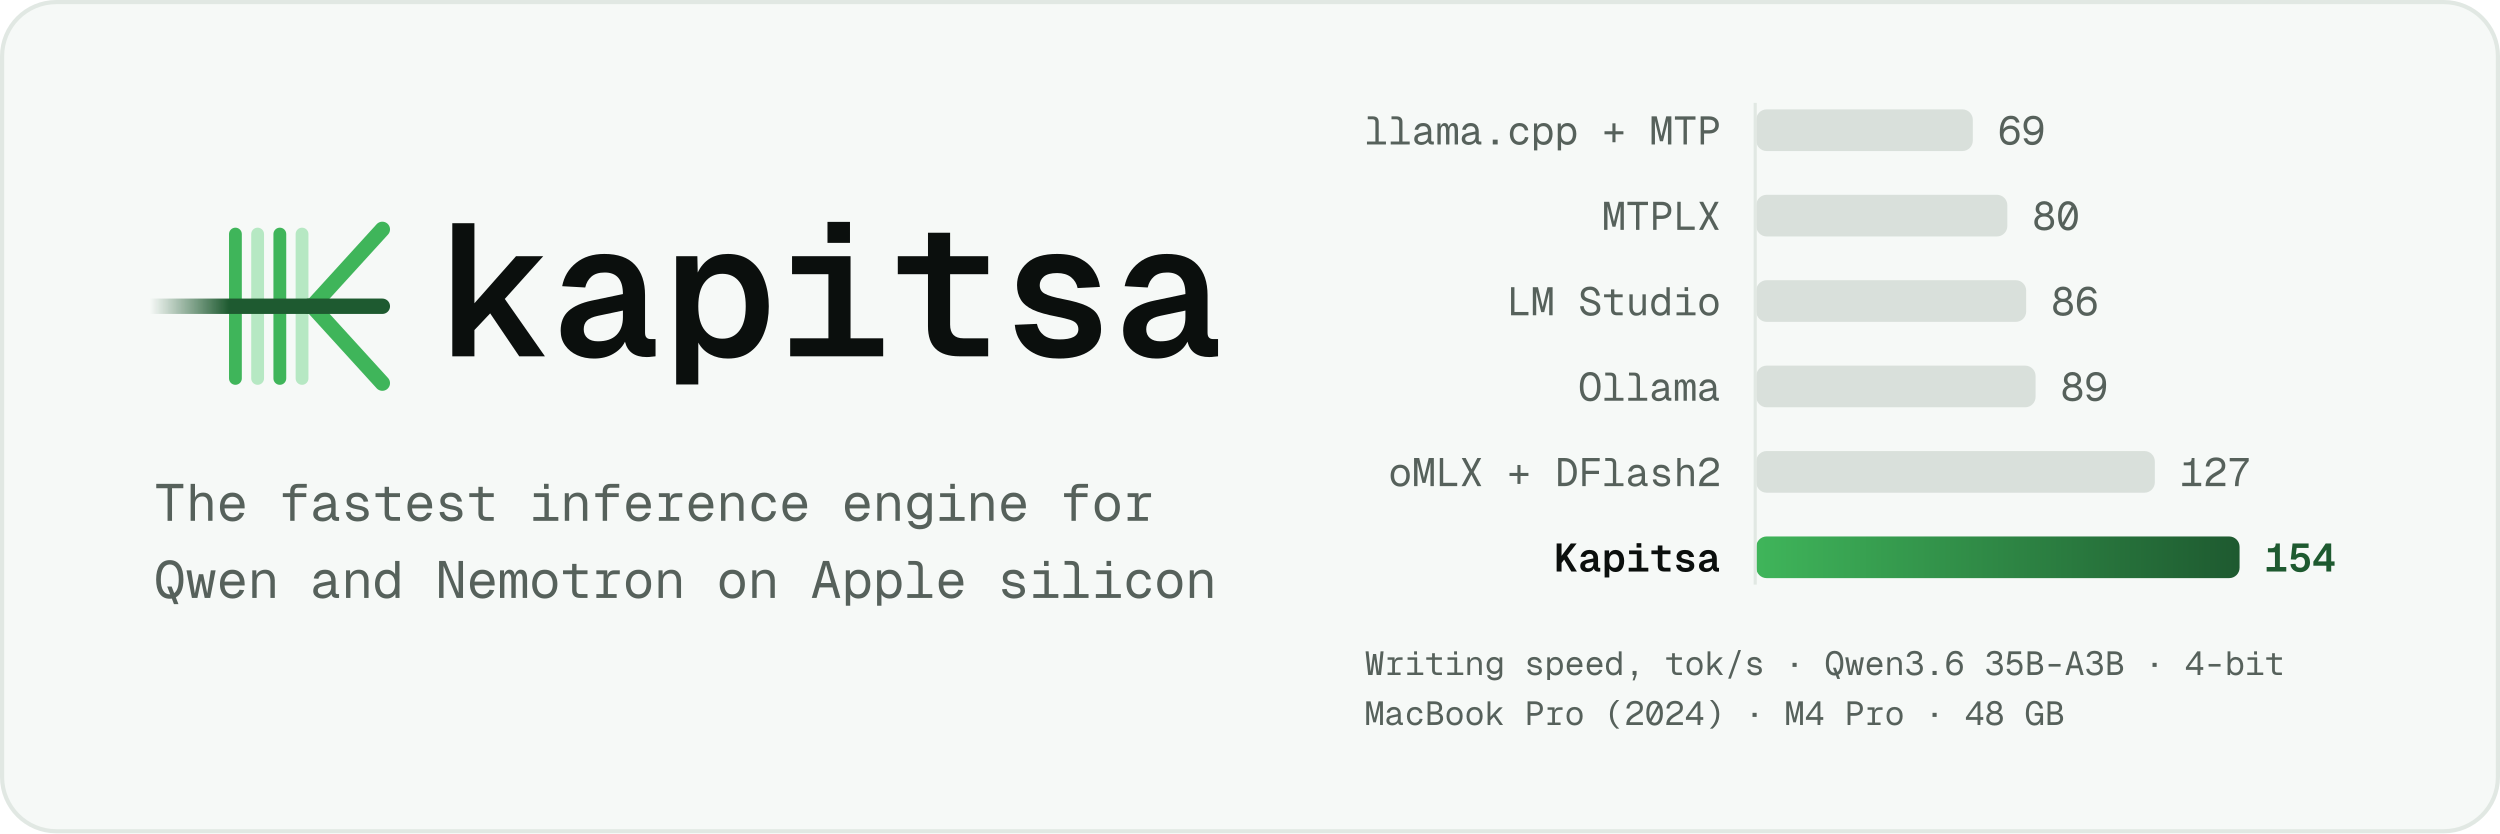
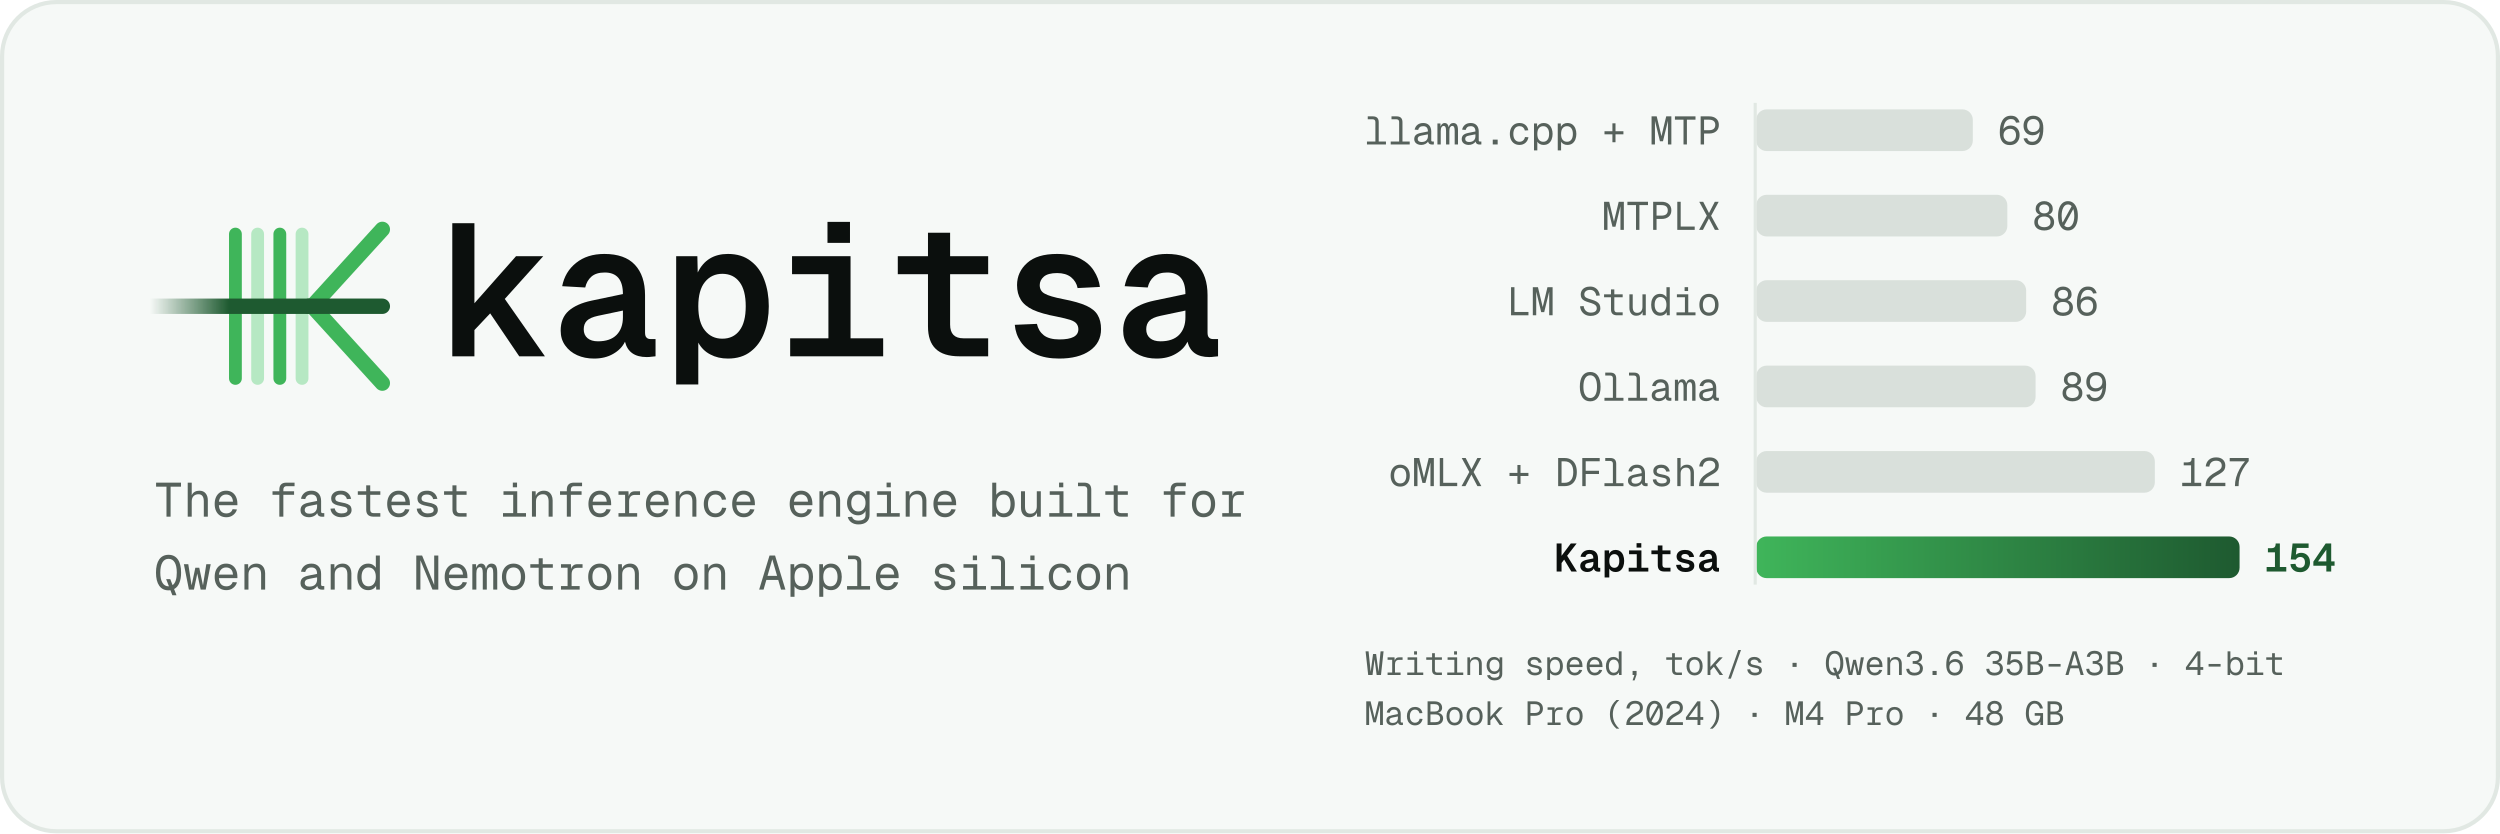
<svg xmlns="http://www.w3.org/2000/svg" width="1200" height="400" viewBox="0 0 1200 400" role="img" aria-labelledby="t d">
  <defs>
    <linearGradient id="hwin" x1="0" x2="46.25" y1="0" y2="0" gradientUnits="userSpaceOnUse">
      <stop offset="0" stop-color="#1E5A30" stop-opacity="0" />
      <stop offset="1" stop-color="#1E5A30" />
    </linearGradient>
    <linearGradient id="hwk" x1="0" x2="1" y1="0" y2="0">
      <stop offset="0" stop-color="#3FB55A" />
      <stop offset="1" stop-color="#1E5A30" />
    </linearGradient>
    <path id="gs0" d="m70 0v710h118v-427l222 251h145l-205-228 214-306h-137l-155 229-84-89v-140z" />
    <path id="gs1" d="m226-12q-50 0-90 18-40 18-64 52-24 33-24 79 0 67 42 105 43 38 123 55l167 35q0 115-97 115-46 0-71-22-25-22-33-58l-123 7q15 77 74 124 59 48 151 48 109 0 163-58 54-58 54-162v-199q0-20 8-27 7-8 22-8h26v-92q-6-1-20-2-13-2-27-2-96 0-116 82-19-40-63-65-43-25-102-25zm21 92q65 0 99 34 34 35 34 94v36l-133-28q-42-9-59-26-17-17-17-46 0-30 20-47 20-17 56-17z" />
    <path id="gs2" d="m64-150v684h113l2-87q48 99 161 99 74 0 122-38 49-37 72-100 24-64 24-141 0-77-24-140-23-63-72-101-48-38-122-38-53 0-94 22-41 21-64 63v-223zm246 244q59 0 92 44 33 43 33 129 0 86-33 129-33 44-92 44-57 0-92-43-36-43-36-130 0-87 36-130 35-43 92-43z" />
    <path id="gs3" d="m72 0v96h204v342h-194v96h312v-438h174v-96zm199 605v112h120v-112z" />
    <path id="gs4" d="m375 0q-86 0-127 40-41 39-41 120v278h-161v96h161v125h118v-125h203v-96h-203v-269q0-73 71-73h132v-96z" />
    <path id="gs5" d="m307-12q-75 0-126 24-51 24-79 65-28 41-32 91l118 5q8-38 37-61 29-22 83-22 101 0 101 54 0 17-9 29-8 12-33 21-25 8-74 18-80 15-126 36-46 22-65 54-20 32-20 78 0 70 54 118 53 48 159 48 76 0 124-25 48-25 73-65 26-40 32-86l-119-6q-7 35-35 58-28 22-74 22-49 0-71-19-22-19-22-45 0-32 27-46 26-15 98-29 79-15 123-35 44-20 61-50 18-30 18-75 0-73-60-115-60-42-163-42z" />
    <path id="gr6" d="m257 0v626h-217v84h520v-84h-217v-626z" />
    <path id="gr7" d="m100 0v710h84v-263q21 49 63 72 42 23 96 23 86 0 131-56 46-56 46-145v-341h-84v317q0 151-111 151-64 0-103-39-38-39-38-113v-316z" />
    <path id="gr8" d="m306-12q-75 0-130 34-54 34-84 96-29 63-29 147 0 84 29 146 30 62 84 97 53 34 126 34 69 0 122-32 53-33 83-95 30-62 30-151v-25h-386q5-85 45-128 41-43 110-43 52 0 86 24 33 25 46 65l90-7q-21-71-80-116-58-46-142-46zm-155 325h294q-6 77-45 113-39 36-98 36-61 0-100-38-40-37-51-111z" />
    <path id="gr9" d="m212 0v456h-142v74h142v34q0 71 36 108 37 38 112 38h170v-74h-170q-31 0-48-20-16-19-16-52v-34h224v-74h-224v-456z" />
    <path id="gra" d="m230-12q-50 0-90 18-40 18-63 50-23 33-23 76 0 68 40 106 41 37 128 54l178 36q0 68-30 101-31 33-88 33-55 0-86-24-31-25-43-71l-89 7q15 75 72 122 56 46 146 46 96 0 149-58 53-57 53-158v-220q0-18 8-25 8-7 24-7h34v-74q-16-2-44-2-42 0-68 17-25 17-34 55l-1 5q-21-39-69-63-47-24-104-24zm8 74q81 0 122 41 40 41 40 107v46l-162-32q-54-10-75-30-21-21-21-54 0-37 26-58 25-20 70-20z" />
    <path id="grb" d="m310-12q-69 0-119 24-50 24-79 64-28 41-32 91l88 6q8-49 44-77 35-28 98-28 59 0 92 17 32 17 32 53 0 23-11 38-11 15-41 26-30 10-88 20-77 14-120 34-44 21-62 52-18 31-18 74 0 69 52 114 52 46 149 46 66 0 111-24 44-23 70-62 26-38 34-84l-88-6q-9 42-42 69-32 27-86 27-58 0-86-23-28-23-28-57 0-40 30-57 30-17 102-29 82-13 127-34 45-20 63-50 18-30 18-74 0-47-28-80-27-34-74-52-48-18-108-18z" />
    <path id="grc" d="m378 0q-153 0-153 146v310h-175v74h175v124h84v-124h211v-74h-211v-310q0-72 69-72h142v-74z" />
    <path id="grd" d="m80 0v74h213v382h-203v74h287v-456h183v-74zm205 613v98h88v-98z" />
    <path id="gre" d="m84 0v530h77l2-95q21 54 67 81 47 26 102 26 61 0 102-27 40-27 61-73 21-45 21-101v-341h-84v317q0 74-29 113-29 38-89 38-61 0-104-38-42-39-42-113v-317z" />
    <path id="grf" d="m90 0v74h138v382h-138v74h208l6-103q25 103 127 103h109v-76h-108q-58 0-89-34-31-35-31-100v-246h168v-74z" />
    <path id="gr10" d="m314-12q-74 0-129 34-55 34-85 96-30 63-30 147 0 84 30 146 30 62 85 97 55 34 129 34 89 0 148-48 58-47 74-136l-88-6q-12 53-48 82-35 28-86 28-73 0-114-52-42-53-42-145 0-92 42-145 41-52 114-52 51 0 88 30 38 30 50 90l88-6q-16-88-76-141-61-53-150-53z" />
    <path id="gr11" d="m297-162q-85 0-145 42-60 42-77 112l88 6q12-37 43-58 30-22 91-22 72 0 111 29 38 29 38 87v86q-19-42-61-67-42-25-94-25-67 0-119 33-53 33-82 91-30 58-30 133 0 76 29 133 29 58 81 91 51 33 117 33 56 0 101-26 44-26 62-70v84h80v-494q0-93-62-146-61-52-171-52zm-2 270q68 0 109 48 41 47 42 129 2 82-40 129-42 48-111 48-70 0-109-48-38-47-38-129 0-82 40-129 39-48 107-48z" />
-     <path id="gr12" d="m300-12q-73 0-128 34-54 34-84 96-30 63-30 147 0 85 30 147 30 62 84 96 55 34 128 34 73 0 128-34 54-34 84-96 30-62 30-147 0-84-30-147-30-62-84-96-55-34-128-34zm0 80q73 0 114 52 40 53 40 145 0 92-40 145-41 52-114 52-73 0-114-52-40-53-40-145 0-92 40-145 41-52 114-52z" />
-     <path id="gr13" d="m300-16q-126 0-194 96-68 96-68 274 0 179 68 276 68 96 194 96 126 0 194-96 68-97 68-276 0-131-38-218-37-88-108-125l50-130h-86l-41 106q-19-3-39-3zm0 84q4 0 8 0l-58 150h86l48-125q88 63 88 261 0 140-44 214-45 74-128 74-82 0-127-74-45-74-45-214 0-139 45-212 45-74 127-74z" />
-     <path id="gr14" d="m125 0l-105 530h92l69-442 78 368h82l78-368 69 442h92l-104-530h-106l-70 334-70-334z" />
-     <path id="gr15" d="m267-12q-70 0-121 34-51 34-78 96-28 62-28 147 0 85 28 147 27 62 78 96 51 34 121 34 56 0 98-26 42-27 61-60v254h84v-710h-76l-3 79q-23-43-66-67-43-24-98-24zm5 80q72 0 113 53 41 53 41 144 0 92-41 145-41 52-115 52-65 0-104-52-38-53-38-145 0-91 38-144 39-53 106-53z" />
-     <path id="gr16" d="m70 0v710h122l252-613v613h86v-710h-122l-252 613v-613z" />
-     <path id="gr17" d="m40 0v530h77l2-78q14 42 41 66 26 24 64 24 79 0 99-99l1-6q13 49 42 77 30 28 72 28 64 0 93-44 29-44 29-146v-352h-84v340q0 71-15 100-15 28-47 28-31 0-52-31-20-31-20-99v-338h-84v340q0 68-14 98-15 30-48 30-31 0-52-31-20-31-20-99v-338z" />
-     <path id="gr18" d="m26 0l216 710h116l216-710h-92l-58 202h-248l-58-202zm274 632l-100-346h200z" />
-     <path id="gr19" d="m80-150v680h78l1-85q24 47 67 72 42 25 96 25 79 0 130-39 50-39 74-102 24-63 24-136 0-73-24-136-24-63-74-102-51-39-130-39-52 0-94 22-43 22-64 60v-220zm234 218q69 0 108 52 40 52 40 145 0 93-40 145-39 52-108 52-69 0-110-50-40-49-40-147 0-97 40-147 40-50 110-50z" />
-     <path id="gr1a" d="m60 0v74h213v494q0 32-18 50-18 18-50 18h-125v74h129q148 0 148-148v-488h183v-74z" />
-     <path id="gr1b" d="m238 0v122h124v-122z" />
-     <path id="gr1c" d="m61 256v78h200v200h78v-200h200v-78h-200v-200h-78v200z" />
-     <path id="gr1d" d="m262 80l-126 517v-597h-86v710h130l120-501 120 501h130v-710h-86v597l-126-517z" />
-     <path id="gr1e" d="m90 0v710h216q111 0 178-58 66-57 66-159 0-102-66-159-67-58-178-58h-130v-276zm86 360h120q84 0 124 34 40 35 40 99 0 65-40 99-40 34-124 34h-120z" />
-     <path id="gr1f" d="m302-16q-120 0-186 82-66 82-66 234 0 88 14 165 15 77 48 135 32 59 86 92 53 34 132 34 95 0 147-46 52-47 73-122l-90-8q-12 42-42 67-29 25-88 25-80 0-129-62-49-62-60-186l-1-7q26 39 72 65 45 26 106 26 70 0 122-30 52-30 81-84 29-55 29-128 0-78-32-134-31-57-86-88-56-30-130-30zm2 84q70 0 113 44 43 45 43 124 0 74-40 117-41 43-108 43-48 0-86-20-38-19-60-55-22-36-22-85 0-73 44-120 43-48 116-48z" />
-     <path id="gr20" d="m298 726q120 0 186-82 66-82 66-234 0-88-14-165-15-77-48-135-32-59-86-92-53-34-132-34-94 0-146 46-53 47-74 122l90 8q12-42 42-67 30-25 88-25 80 0 129 62 49 62 60 186l1 7q-26-39-72-65-45-26-106-26-70 0-122 30-52 30-81 84-29 55-29 128 0 78 32 134 31 57 87 88 56 30 129 30zm-2-84q-70 0-113-44-43-44-43-124 0-73 40-116 41-44 108-44 48 0 86 20 38 19 60 55 22 36 22 85 0 74-43 121-43 47-117 47z" />
-     <path id="gr21" d="m100 0v710h86v-626h354v-84z" />
-     <path id="gr22" d="m50 0l196 357-192 353h100l147-285 147 285h98l-192-354 196-356h-100l-151 289-151-289z" />
-     <path id="gr23" d="m300-16q-70 0-127 24-57 24-90 71-33 47-33 116 0 69 37 117 37 48 100 70-47 19-75 56-28 36-28 93 0 56 28 100 28 44 76 69 49 26 112 26 63 0 112-26 49-25 76-69 28-44 28-100 0-57-28-93-28-37-75-56 63-22 100-70 37-48 37-117 0-69-33-116-33-47-89-71-57-24-128-24zm0 433q57 0 92 29 34 28 34 85 0 51-34 81-33 30-92 30-58 0-92-30-34-30-34-81 0-57 34-85 35-29 92-29zm0-349q70 0 115 32 45 33 45 100 0 62-40 100-40 37-120 37-79 0-120-37-40-38-40-100 0-67 45-100 45-32 115-32z" />
-     <path id="gr24" d="m300-16q-77 0-134 45-56 45-86 128-30 83-30 197 0 115 30 198 30 83 86 128 57 46 134 46 78 0 134-46 56-45 86-128 30-83 30-198 0-114-30-197-30-83-86-128-56-45-134-45zm-160 370q0-100 25-170l228 415q-39 43-93 43-74 0-117-78-43-77-43-210zm160-286q74 0 117 78 43 77 43 208 0 101-25 171l-228-414q39-43 93-43z" />
-     <path id="gr25" d="m311-16q-75 0-133 31-58 31-93 85-35 55-41 127l90 6q11-79 58-122 46-43 121-43 74 0 113 28 40 29 40 81 0 34-16 59-15 24-58 46-42 21-125 44-74 21-119 46-46 26-66 62-21 37-21 90 0 60 29 106 28 45 81 70 53 26 126 26 73 0 125-30 52-29 82-80 31-51 39-116l-90-6q-9 65-47 106-39 42-111 42-66 0-105-32-39-31-39-82 0-33 15-54 14-22 51-38 37-17 104-36 87-24 139-54 51-30 74-71 22-41 22-100 0-56-31-99-31-44-86-68-55-24-128-24z" />
-     <path id="gr26" d="m263-12q-79 0-126 54-47 53-47 147v341h84v-318q0-77 28-114 27-36 84-36 62 0 98 40 36 41 36 112v316h84v-530h-80v86q-44-98-161-98z" />
-     <path id="gr27" d="m300-16q-126 0-194 96-68 96-68 274 0 179 68 276 68 96 194 96 126 0 194-96 68-97 68-276 0-178-68-274-68-96-194-96zm0 84q83 0 128 74 44 73 44 212 0 140-44 214-45 74-128 74-82 0-127-74-45-74-45-214 0-139 45-212 45-74 127-74z" />
-     <path id="gr28" d="m90 0v710h168q92 0 160-42 69-41 106-120 38-80 38-194 0-114-38-193-37-79-106-120-68-41-160-41zm86 84h77q104 0 161 68 58 67 58 202 0 135-58 204-57 68-161 68h-77z" />
-     <path id="gr29" d="m100 0v710h440v-82h-354v-240h336v-82h-336v-306z" />
-     <path id="gr2a" d="m50 0q0 75 24 136 23 60 82 115 60 55 166 111 49 26 79 48 30 22 44 47 14 25 14 61 0 55-35 90-36 34-107 34-75 0-119-39-43-39-54-111l-90 6q12 104 80 166 68 62 183 62 110 0 171-57 61-57 61-149 0-54-18-94-18-39-61-73-42-34-116-73-96-51-146-103-49-52-52-93h394v-84z" />
-     <path id="gr2b" d="m60 0v84h224v442h-186v74h96q57 0 82 25 24 25 24 85h70v-626h170v-84z" />
-     <path id="gr2c" d="m192 0q0 110 30 220 31 109 88 212 57 103 136 194h-386v84h480v-78q-89-102-146-202-57-99-84-204-26-106-26-226z" />
-     <path id="gs2d" d="m52 0v710h124v-312l234 312h148l-241-311 247-399h-140l-182 302-66-86v-216z" />
-     <path id="gs2e" d="m52 0v114h210v372h-178v104h84q60 0 86 27 26 27 26 93h106v-596h162v-114z" />
-     <path id="gs2f" d="m299-16q-73 0-127 26-53 27-84 73-31 46-36 104l128 8q13-99 119-99 56 0 89 35 32 35 32 100 0 65-32 101-32 36-88 36-36 0-66-18-30-19-43-49l-129 5 45 404h405v-114h-301l-21-172q26 24 60 36 33 13 70 13 70 0 121-31 51-32 79-86 28-55 28-125 0-73-32-129-31-55-87-86-56-32-130-32z" />
-     <path id="gs30" d="m360 0v146h-328v104l312 460h139v-454h85v-110h-85v-146zm-210 256h210v295z" />
-     <path id="gr31" d="m108 0l-78 710h90l62-617 72 537h92l72-537 62 617h90l-78-710h-130l-62 469-62-469z" />
-     <path id="gr32" d="m240-162l54 162h-54v122h120v-112l-60-172z" />
-     <path id="gr33" d="m90 0v710h84v-465l258 285h112l-209-225 219-305h-102l-174 248-104-110v-138z" />
-     <path id="gr34" d="m108-110l304 860h80l-304-860z" />
-     <path id="gr35" d="m238 243v122h124v-122z" />
-     <path id="gr36" d="m294-16q-115 0-177 56-62 55-67 143l89 6q6-65 49-93 42-28 106-28 43 0 81 12 38 13 61 42 24 28 24 76 0 71-46 104-46 33-115 33h-56v84h56q37 0 68 11 31 11 49 36 19 24 19 64 0 55-35 84-35 28-101 28-67 0-101-27-35-27-42-74l-90 6q10 80 70 129 60 50 163 50 104 0 165-52 61-51 61-140 0-114-123-152 69-19 108-68 40-48 40-116 0-68-33-116-33-48-91-73-58-25-132-25z" />
-     <path id="gr37" d="m298-16q-69 0-120 25-52 25-82 70-31 45-36 104l90 6q8-60 48-91 39-30 100-30 69 0 110 42 42 43 42 118 0 75-40 118-39 44-110 44-42 0-80-20-39-21-56-59h-92l47 399h378v-84h-299l-26-214q26 30 64 45 38 15 76 15 68 0 120-32 51-31 80-86 28-55 28-126 0-71-31-126-31-56-85-87-55-31-126-31z" />
-     <path id="gr38" d="m90 0v710h200q117 0 176-52 60-52 60-142 0-58-35-98-35-41-94-52 75-10 117-54 42-45 42-114 0-92-64-145-64-53-177-53zm86 403h118q74 0 108 29 34 29 34 82 0 54-34 83-34 29-108 29h-118zm0-319h140q77 0 114 30 36 30 36 84 0 57-38 89-38 32-112 32h-140z" />
-     <path id="gr39" d="m120 252v79h360v-79z" />
-     <path id="gr3a" d="m388 0v154h-348v78l342 478h92v-472h86v-84h-86v-154zm-260 238h260v352z" />
-     <path id="gr3b" d="m333-12q-55 0-98 24-43 24-66 67l-3-79h-76v710h84v-254q19 33 61 60 42 26 98 26 70 0 121-34 51-34 78-96 28-62 28-147 0-85-28-147-27-62-78-96-51-34-121-34zm-5 80q67 0 106 53 38 53 38 144 0 92-38 145-39 52-104 52-73 0-114-52-42-53-42-145 0-91 41-144 41-53 113-53z" />
+     <path id="gr12" d="m333-12q-55 0-98 24-43 24-66 67l-3-79h-76v710h84v-254q19 33 61 60 42 26 98 26 70 0 121-34 51-34 78-96 28-62 28-147 0-85-28-147-27-62-78-96-51-34-121-34zm-5 80q67 0 106 53 38 53 38 144 0 92-38 145-39 52-104 52-73 0-114-52-42-53-42-145 0-91 41-144 41-53 113-53z" />
+     <path id="gr13" d="m263-12q-79 0-126 54-47 53-47 147v341h84v-318q0-77 28-114 27-36 84-36 62 0 98 40 36 41 36 112v316h84v-530h-80v86q-44-98-161-98z" />
+     <path id="gr14" d="m60 0v74h213v494q0 32-18 50-18 18-50 18h-125v74h129q148 0 148-148v-488h183v-74z" />
+     <path id="gr15" d="m300-12q-73 0-128 34-54 34-84 96-30 63-30 147 0 85 30 147 30 62 84 96 55 34 128 34 73 0 128-34 54-34 84-96 30-62 30-147 0-84-30-147-30-62-84-96-55-34-128-34zm0 80q73 0 114 52 40 53 40 145 0 92-40 145-41 52-114 52-73 0-114-52-40-53-40-145 0-92 40-145 41-52 114-52z" />
+     <path id="gr16" d="m300-16q-126 0-194 96-68 96-68 274 0 179 68 276 68 96 194 96 126 0 194-96 68-97 68-276 0-131-38-218-37-88-108-125l50-130h-86l-41 106q-19-3-39-3zm0 84q4 0 8 0l-58 150h86l48-125q88 63 88 261 0 140-44 214-45 74-128 74-82 0-127-74-45-74-45-214 0-139 45-212 45-74 127-74z" />
+     <path id="gr17" d="m125 0l-105 530h92l69-442 78 368h82l78-368 69 442h92l-104-530h-106l-70 334-70-334z" />
+     <path id="gr18" d="m267-12q-70 0-121 34-51 34-78 96-28 62-28 147 0 85 28 147 27 62 78 96 51 34 121 34 56 0 98-26 42-27 61-60v254h84v-710h-76l-3 79q-23-43-66-67-43-24-98-24zm5 80q72 0 113 53 41 53 41 144 0 92-41 145-41 52-115 52-65 0-104-52-38-53-38-145 0-91 38-144 39-53 106-53z" />
+     <path id="gr19" d="m70 0v710h122l252-613v613h86v-710h-122l-252 613v-613z" />
+     <path id="gr1a" d="m40 0v530h77l2-78q14 42 41 66 26 24 64 24 79 0 99-99l1-6q13 49 42 77 30 28 72 28 64 0 93-44 29-44 29-146v-352h-84v340q0 71-15 100-15 28-47 28-31 0-52-31-20-31-20-99v-338h-84v340q0 68-14 98-15 30-48 30-31 0-52-31-20-31-20-99v-338z" />
+     <path id="gr1b" d="m26 0l216 710h116l216-710h-92l-58 202h-248l-58-202zm274 632l-100-346h200z" />
+     <path id="gr1c" d="m80-150v680h78l1-85q24 47 67 72 42 25 96 25 79 0 130-39 50-39 74-102 24-63 24-136 0-73-24-136-24-63-74-102-51-39-130-39-52 0-94 22-43 22-64 60v-220zm234 218q69 0 108 52 40 52 40 145 0 93-40 145-39 52-108 52-69 0-110-50-40-49-40-147 0-97 40-147 40-50 110-50z" />
+     <path id="gr1d" d="m238 0v122h124v-122z" />
+     <path id="gr1e" d="m61 256v78h200v200h78v-200h200v-78h-200v-200h-78v200z" />
+     <path id="gr1f" d="m262 80l-126 517v-597h-86v710h130l120-501 120 501h130v-710h-86v597l-126-517z" />
+     <path id="gr20" d="m90 0v710h216q111 0 178-58 66-57 66-159 0-102-66-159-67-58-178-58h-130v-276zm86 360h120q84 0 124 34 40 35 40 99 0 65-40 99-40 34-124 34h-120z" />
+     <path id="gr21" d="m302-16q-120 0-186 82-66 82-66 234 0 88 14 165 15 77 48 135 32 59 86 92 53 34 132 34 95 0 147-46 52-47 73-122l-90-8q-12 42-42 67-29 25-88 25-80 0-129-62-49-62-60-186l-1-7q26 39 72 65 45 26 106 26 70 0 122-30 52-30 81-84 29-55 29-128 0-78-32-134-31-57-86-88-56-30-130-30zm2 84q70 0 113 44 43 45 43 124 0 74-40 117-41 43-108 43-48 0-86-20-38-19-60-55-22-36-22-85 0-73 44-120 43-48 116-48z" />
+     <path id="gr22" d="m298 726q120 0 186-82 66-82 66-234 0-88-14-165-15-77-48-135-32-59-86-92-53-34-132-34-94 0-146 46-53 47-74 122l90 8q12-42 42-67 30-25 88-25 80 0 129 62 49 62 60 186l1 7q-26-39-72-65-45-26-106-26-70 0-122 30-52 30-81 84-29 55-29 128 0 78 32 134 31 57 87 88 56 30 129 30zm-2-84q-70 0-113-44-43-44-43-124 0-73 40-116 41-44 108-44 48 0 86 20 38 19 60 55 22 36 22 85 0 74-43 121-43 47-117 47z" />
+     <path id="gr23" d="m100 0v710h86v-626h354v-84z" />
+     <path id="gr24" d="m50 0l196 357-192 353h100l147-285 147 285h98l-192-354 196-356h-100l-151 289-151-289z" />
+     <path id="gr25" d="m300-16q-70 0-127 24-57 24-90 71-33 47-33 116 0 69 37 117 37 48 100 70-47 19-75 56-28 36-28 93 0 56 28 100 28 44 76 69 49 26 112 26 63 0 112-26 49-25 76-69 28-44 28-100 0-57-28-93-28-37-75-56 63-22 100-70 37-48 37-117 0-69-33-116-33-47-89-71-57-24-128-24zm0 433q57 0 92 29 34 28 34 85 0 51-34 81-33 30-92 30-58 0-92-30-34-30-34-81 0-57 34-85 35-29 92-29zm0-349q70 0 115 32 45 33 45 100 0 62-40 100-40 37-120 37-79 0-120-37-40-38-40-100 0-67 45-100 45-32 115-32z" />
+     <path id="gr26" d="m300-16q-77 0-134 45-56 45-86 128-30 83-30 197 0 115 30 198 30 83 86 128 57 46 134 46 78 0 134-46 56-45 86-128 30-83 30-198 0-114-30-197-30-83-86-128-56-45-134-45zm-160 370q0-100 25-170l228 415q-39 43-93 43-74 0-117-78-43-77-43-210zm160-286q74 0 117 78 43 77 43 208 0 101-25 171l-228-414q39-43 93-43z" />
+     <path id="gr27" d="m311-16q-75 0-133 31-58 31-93 85-35 55-41 127l90 6q11-79 58-122 46-43 121-43 74 0 113 28 40 29 40 81 0 34-16 59-15 24-58 46-42 21-125 44-74 21-119 46-46 26-66 62-21 37-21 90 0 60 29 106 28 45 81 70 53 26 126 26 73 0 125-30 52-29 82-80 31-51 39-116l-90-6q-9 65-47 106-39 42-111 42-66 0-105-32-39-31-39-82 0-33 15-54 14-22 51-38 37-17 104-36 87-24 139-54 51-30 74-71 22-41 22-100 0-56-31-99-31-44-86-68-55-24-128-24z" />
+     <path id="gr28" d="m300-16q-126 0-194 96-68 96-68 274 0 179 68 276 68 96 194 96 126 0 194-96 68-97 68-276 0-178-68-274-68-96-194-96zm0 84q83 0 128 74 44 73 44 212 0 140-44 214-45 74-128 74-82 0-127-74-45-74-45-214 0-139 45-212 45-74 127-74z" />
+     <path id="gr29" d="m90 0v710h168q92 0 160-42 69-41 106-120 38-80 38-194 0-114-38-193-37-79-106-120-68-41-160-41zm86 84h77q104 0 161 68 58 67 58 202 0 135-58 204-57 68-161 68h-77z" />
+     <path id="gr2a" d="m100 0v710h440v-82h-354v-240h336v-82h-336v-306z" />
+     <path id="gr2b" d="m50 0q0 75 24 136 23 60 82 115 60 55 166 111 49 26 79 48 30 22 44 47 14 25 14 61 0 55-35 90-36 34-107 34-75 0-119-39-43-39-54-111l-90 6q12 104 80 166 68 62 183 62 110 0 171-57 61-57 61-149 0-54-18-94-18-39-61-73-42-34-116-73-96-51-146-103-49-52-52-93h394v-84z" />
+     <path id="gr2c" d="m60 0v84h224v442h-186v74h96q57 0 82 25 24 25 24 85h70v-626h170v-84z" />
+     <path id="gr2d" d="m192 0q0 110 30 220 31 109 88 212 57 103 136 194h-386v84h480v-78q-89-102-146-202-57-99-84-204-26-106-26-226z" />
+     <path id="gs2e" d="m52 0v710h124v-312l234 312h148l-241-311 247-399h-140l-182 302-66-86v-216z" />
+     <path id="gs2f" d="m52 0v114h210v372h-178v104h84q60 0 86 27 26 27 26 93h106v-596h162v-114z" />
+     <path id="gs30" d="m299-16q-73 0-127 26-53 27-84 73-31 46-36 104l128 8q13-99 119-99 56 0 89 35 32 35 32 100 0 65-32 101-32 36-88 36-36 0-66-18-30-19-43-49l-129 5 45 404h405v-114h-301l-21-172q26 24 60 36 33 13 70 13 70 0 121-31 51-32 79-86 28-55 28-125 0-73-32-129-31-55-87-86-56-32-130-32z" />
+     <path id="gs31" d="m360 0v146h-328v104l312 460h139v-454h85v-110h-85v-146zm-210 256h210v295z" />
+     <path id="gr32" d="m108 0l-78 710h90l62-617 72 537h92l72-537 62 617h90l-78-710h-130l-62 469-62-469z" />
+     <path id="gr33" d="m240-162l54 162h-54v122h120v-112l-60-172z" />
+     <path id="gr34" d="m90 0v710h84v-465l258 285h112l-209-225 219-305h-102l-174 248-104-110v-138z" />
+     <path id="gr35" d="m108-110l304 860h80l-304-860z" />
+     <path id="gr36" d="m238 243v122h124v-122z" />
+     <path id="gr37" d="m294-16q-115 0-177 56-62 55-67 143l89 6q6-65 49-93 42-28 106-28 43 0 81 12 38 13 61 42 24 28 24 76 0 71-46 104-46 33-115 33h-56v84h56q37 0 68 11 31 11 49 36 19 24 19 64 0 55-35 84-35 28-101 28-67 0-101-27-35-27-42-74l-90 6q10 80 70 129 60 50 163 50 104 0 165-52 61-51 61-140 0-114-123-152 69-19 108-68 40-48 40-116 0-68-33-116-33-48-91-73-58-25-132-25z" />
+     <path id="gr38" d="m298-16q-69 0-120 25-52 25-82 70-31 45-36 104l90 6q8-60 48-91 39-30 100-30 69 0 110 42 42 43 42 118 0 75-40 118-39 44-110 44-42 0-80-20-39-21-56-59h-92l47 399h378v-84h-299l-26-214q26 30 64 45 38 15 76 15 68 0 120-32 51-31 80-86 28-55 28-126 0-71-31-126-31-56-85-87-55-31-126-31z" />
+     <path id="gr39" d="m90 0v710h200q117 0 176-52 60-52 60-142 0-58-35-98-35-41-94-52 75-10 117-54 42-45 42-114 0-92-64-145-64-53-177-53zm86 403h118q74 0 108 29 34 29 34 82 0 54-34 83-34 29-108 29h-118zm0-319h140q77 0 114 30 36 30 36 84 0 57-38 89-38 32-112 32h-140z" />
+     <path id="gr3a" d="m120 252v79h360v-79z" />
+     <path id="gr3b" d="m388 0v154h-348v78l342 478h92v-472h86v-84h-86v-154zm-260 238h260v352z" />
    <path id="gr3c" d="m356-110q-78 69-120 140-43 72-60 144-16 73-16 146 0 73 16 146 17 72 60 144 42 71 120 140h84q-75-71-117-143-42-72-59-143-17-72-17-144 0-72 17-144 17-71 59-142 42-72 117-144z" />
    <path id="gr3d" d="m244-110h-84q75 72 117 144 42 71 59 142 17 72 17 144 0 72-17 144-17 71-59 143-42 72-117 143h84q78-69 120-140 43-72 60-144 16-73 16-146 0-73-16-146-17-72-60-144-42-71-120-140z" />
    <path id="gr3e" d="m298-16q-75 0-134 42-58 41-92 124-34 82-34 204 0 115 32 198 31 83 90 128 59 46 142 46 65 0 116-29 50-29 84-81 34-51 49-118l-90-6q-17 66-57 108-39 42-102 42-83 0-128-75-46-75-46-213 0-137 46-212 47-74 132-74 76 0 120 58 45 59 48 151h-170v82h250v-359h-80l-2 98q-25-52-66-83-42-31-108-31z" />
  </defs>
  <rect x="1" y="1" width="1198" height="398" rx="26" fill="#F6F9F7" stroke="#E1E8E3" stroke-width="2" />
  <g transform="translate(72 106) scale(0.82)" fill="none">
    <path d="M0 50H46.75" stroke="url(#hwin)" stroke-width="9" />
    <rect x="46.25" y="4" width="7.5" height="92" rx="3.75" fill="#3FB55A" />
    <rect x="59.25" y="4" width="7.5" height="92" rx="3.75" fill="#B6E8C3" />
    <rect x="72.25" y="4" width="7.5" height="92" rx="3.75" fill="#3FB55A" />
    <rect x="85.25" y="4" width="7.5" height="92" rx="3.75" fill="#B6E8C3" />
    <path d="M46.25 50H95" stroke="#1E5A30" stroke-width="9" />
    <path d="M95 50L136 5M95 50L136 95" stroke="#3FB55A" stroke-width="9" stroke-linecap="round" />
    <path d="M93 50H136" stroke="#1E5A30" stroke-width="9" stroke-linecap="round" />
  </g>
  <g transform="translate(210.8 171.03) scale(0.09 -0.09)" fill="#0B0F0D">
    <use href="#gs0" />
    <use href="#gs1" x="600" />
    <use href="#gs2" x="1200" />
    <use href="#gs3" x="1800" />
    <use href="#gs4" x="2400" />
    <use href="#gs5" x="3000" />
    <use href="#gs1" x="3600" />
  </g>
-   <g transform="translate(74 250) scale(0.025 -0.025)" fill="#56615B">
+   <g transform="translate(74 248) scale(0.023 -0.023)" fill="#56615B">
    <use href="#gr6" />
    <use href="#gr7" x="600" />
    <use href="#gr8" x="1200" />
    <use href="#gr9" x="2400" />
    <use href="#gra" x="3000" />
    <use href="#grb" x="3600" />
    <use href="#grc" x="4200" />
    <use href="#gr8" x="4800" />
    <use href="#grb" x="5400" />
    <use href="#grc" x="6000" />
    <use href="#grd" x="7200" />
    <use href="#gre" x="7800" />
    <use href="#gr9" x="8400" />
    <use href="#gr8" x="9000" />
    <use href="#grf" x="9600" />
    <use href="#gr8" x="10200" />
    <use href="#gre" x="10800" />
    <use href="#gr10" x="11400" />
    <use href="#gr8" x="12000" />
    <use href="#gr8" x="13200" />
    <use href="#gre" x="13800" />
    <use href="#gr11" x="14400" />
    <use href="#grd" x="15000" />
    <use href="#gre" x="15600" />
    <use href="#gr8" x="16200" />
-     <use href="#gr9" x="17400" />
-     <use href="#gr12" x="18000" />
-     <use href="#grf" x="18600" />
-   </g>
-   <g transform="translate(74 287) scale(0.025 -0.025)" fill="#56615B">
-     <use href="#gr13" />
-     <use href="#gr14" x="600" />
+     <use href="#gr12" x="17400" />
+     <use href="#gr13" x="18000" />
+     <use href="#grd" x="18600" />
+     <use href="#gr14" x="19200" />
+     <use href="#grc" x="19800" />
+     <use href="#gr9" x="21000" />
+     <use href="#gr15" x="21600" />
+     <use href="#grf" x="22200" />
+   </g>
+   <g transform="translate(74 283) scale(0.023 -0.023)" fill="#56615B">
+     <use href="#gr16" />
+     <use href="#gr17" x="600" />
    <use href="#gr8" x="1200" />
    <use href="#gre" x="1800" />
    <use href="#gra" x="3000" />
    <use href="#gre" x="3600" />
-     <use href="#gr15" x="4200" />
-     <use href="#gr16" x="5400" />
+     <use href="#gr18" x="4200" />
+     <use href="#gr19" x="5400" />
    <use href="#gr8" x="6000" />
-     <use href="#gr17" x="6600" />
-     <use href="#gr12" x="7200" />
+     <use href="#gr1a" x="6600" />
+     <use href="#gr15" x="7200" />
    <use href="#grc" x="7800" />
    <use href="#grf" x="8400" />
-     <use href="#gr12" x="9000" />
+     <use href="#gr15" x="9000" />
    <use href="#gre" x="9600" />
-     <use href="#gr12" x="10800" />
+     <use href="#gr15" x="10800" />
    <use href="#gre" x="11400" />
-     <use href="#gr18" x="12600" />
-     <use href="#gr19" x="13200" />
-     <use href="#gr19" x="13800" />
-     <use href="#gr1a" x="14400" />
+     <use href="#gr1b" x="12600" />
+     <use href="#gr1c" x="13200" />
+     <use href="#gr1c" x="13800" />
+     <use href="#gr14" x="14400" />
    <use href="#gr8" x="15000" />
    <use href="#grb" x="16200" />
    <use href="#grd" x="16800" />
-     <use href="#gr1a" x="17400" />
+     <use href="#gr14" x="17400" />
    <use href="#grd" x="18000" />
    <use href="#gr10" x="18600" />
-     <use href="#gr12" x="19200" />
+     <use href="#gr15" x="19200" />
    <use href="#gre" x="19800" />
  </g>
  <rect x="843" y="52.5" width="103.95" height="20" rx="5" fill="#D9E0DB" />
  <g transform="translate(655 69.34) scale(0.019 -0.019)" fill="#56615B">
-     <use href="#gr1a" />
-     <use href="#gr1a" x="600" />
+     <use href="#gr14" />
+     <use href="#gr14" x="600" />
    <use href="#gra" x="1200" />
-     <use href="#gr17" x="1800" />
+     <use href="#gr1a" x="1800" />
    <use href="#gra" x="2400" />
-     <use href="#gr1b" x="3000" />
+     <use href="#gr1d" x="3000" />
    <use href="#gr10" x="3600" />
-     <use href="#gr19" x="4200" />
-     <use href="#gr19" x="4800" />
-     <use href="#gr1c" x="6000" />
-     <use href="#gr1d" x="7200" />
+     <use href="#gr1c" x="4200" />
+     <use href="#gr1c" x="4800" />
+     <use href="#gr1e" x="6000" />
+     <use href="#gr1f" x="7200" />
    <use href="#gr6" x="7800" />
-     <use href="#gr1e" x="8400" />
+     <use href="#gr20" x="8400" />
  </g>
  <g transform="translate(958.95 69.34) scale(0.019 -0.019)" fill="#56615B">
-     <use href="#gr1f" />
-     <use href="#gr20" x="600" />
+     <use href="#gr21" />
+     <use href="#gr22" x="600" />
  </g>
  <rect x="843" y="93.5" width="120.52" height="20" rx="5" fill="#D9E0DB" />
  <g transform="translate(769 110.34) scale(0.019 -0.019)" fill="#56615B">
-     <use href="#gr1d" />
+     <use href="#gr1f" />
    <use href="#gr6" x="600" />
-     <use href="#gr1e" x="1200" />
-     <use href="#gr21" x="1800" />
-     <use href="#gr22" x="2400" />
+     <use href="#gr20" x="1200" />
+     <use href="#gr23" x="1800" />
+     <use href="#gr24" x="2400" />
  </g>
  <g transform="translate(975.52 110.34) scale(0.019 -0.019)" fill="#56615B">
-     <use href="#gr23" />
-     <use href="#gr24" x="600" />
+     <use href="#gr25" />
+     <use href="#gr26" x="600" />
  </g>
  <rect x="843" y="134.5" width="129.56" height="20" rx="5" fill="#D9E0DB" />
  <g transform="translate(723.4 151.34) scale(0.019 -0.019)" fill="#56615B">
-     <use href="#gr21" />
-     <use href="#gr1d" x="600" />
-     <use href="#gr25" x="1800" />
-     <use href="#grc" x="2400" />
-     <use href="#gr26" x="3000" />
-     <use href="#gr15" x="3600" />
-     <use href="#grd" x="4200" />
-     <use href="#gr12" x="4800" />
-   </g>
-   <g transform="translate(984.56 151.34) scale(0.019 -0.019)" fill="#56615B">
    <use href="#gr23" />
    <use href="#gr1f" x="600" />
+     <use href="#gr27" x="1800" />
+     <use href="#grc" x="2400" />
+     <use href="#gr13" x="3000" />
+     <use href="#gr18" x="3600" />
+     <use href="#grd" x="4200" />
+     <use href="#gr15" x="4800" />
+   </g>
+   <g transform="translate(984.56 151.34) scale(0.019 -0.019)" fill="#56615B">
+     <use href="#gr25" />
+     <use href="#gr21" x="600" />
  </g>
  <rect x="843" y="175.5" width="134.08" height="20" rx="5" fill="#D9E0DB" />
  <g transform="translate(757.6 192.34) scale(0.019 -0.019)" fill="#56615B">
-     <use href="#gr27" />
-     <use href="#gr1a" x="600" />
-     <use href="#gr1a" x="1200" />
+     <use href="#gr28" />
+     <use href="#gr14" x="600" />
+     <use href="#gr14" x="1200" />
    <use href="#gra" x="1800" />
-     <use href="#gr17" x="2400" />
+     <use href="#gr1a" x="2400" />
    <use href="#gra" x="3000" />
  </g>
  <g transform="translate(989.08 192.34) scale(0.019 -0.019)" fill="#56615B">
-     <use href="#gr23" />
-     <use href="#gr20" x="600" />
+     <use href="#gr25" />
+     <use href="#gr22" x="600" />
  </g>
  <rect x="843" y="216.5" width="191.32" height="20" rx="5" fill="#D9E0DB" />
  <g transform="translate(666.4 233.34) scale(0.019 -0.019)" fill="#56615B">
-     <use href="#gr12" />
-     <use href="#gr1d" x="600" />
-     <use href="#gr21" x="1200" />
-     <use href="#gr22" x="1800" />
-     <use href="#gr1c" x="3000" />
-     <use href="#gr28" x="4200" />
-     <use href="#gr29" x="4800" />
-     <use href="#gr1a" x="5400" />
+     <use href="#gr15" />
+     <use href="#gr1f" x="600" />
+     <use href="#gr23" x="1200" />
+     <use href="#gr24" x="1800" />
+     <use href="#gr1e" x="3000" />
+     <use href="#gr29" x="4200" />
+     <use href="#gr2a" x="4800" />
+     <use href="#gr14" x="5400" />
    <use href="#gra" x="6000" />
    <use href="#grb" x="6600" />
    <use href="#gr7" x="7200" />
-     <use href="#gr2a" x="7800" />
+     <use href="#gr2b" x="7800" />
  </g>
  <g transform="translate(1046.32 233.34) scale(0.019 -0.019)" fill="#56615B">
-     <use href="#gr2b" />
-     <use href="#gr2a" x="600" />
-     <use href="#gr2c" x="1200" />
+     <use href="#gr2c" />
+     <use href="#gr2b" x="600" />
+     <use href="#gr2d" x="1200" />
  </g>
  <rect x="843" y="257.5" width="232" height="20" rx="5" fill="url(#hwk)" />
  <g transform="translate(746.2 274.34) scale(0.019 -0.019)" fill="#0B0F0D">
-     <use href="#gs2d" />
+     <use href="#gs2e" />
    <use href="#gs1" x="600" />
    <use href="#gs2" x="1200" />
    <use href="#gs3" x="1800" />
    <use href="#gs4" x="2400" />
    <use href="#gs5" x="3000" />
    <use href="#gs1" x="3600" />
  </g>
  <g transform="translate(1087 274.34) scale(0.019 -0.019)" fill="#1E5A30">
-     <use href="#gs2e" />
-     <use href="#gs2f" x="600" />
-     <use href="#gs30" x="1200" />
+     <use href="#gs2f" />
+     <use href="#gs30" x="600" />
+     <use href="#gs31" x="1200" />
  </g>
  <path d="M842.5 49.38V280.62" stroke="#E1E8E3" stroke-width="1.5" />
  <g transform="translate(655 324) scale(0.016 -0.016)" fill="#56615B">
-     <use href="#gr31" />
+     <use href="#gr32" />
    <use href="#grf" x="600" />
    <use href="#grd" x="1200" />
    <use href="#grc" x="1800" />
    <use href="#grd" x="2400" />
    <use href="#gre" x="3000" />
    <use href="#gr11" x="3600" />
    <use href="#grb" x="4800" />
-     <use href="#gr19" x="5400" />
+     <use href="#gr1c" x="5400" />
    <use href="#gr8" x="6000" />
    <use href="#gr8" x="6600" />
-     <use href="#gr15" x="7200" />
-     <use href="#gr32" x="7800" />
+     <use href="#gr18" x="7200" />
+     <use href="#gr33" x="7800" />
    <use href="#grc" x="9000" />
-     <use href="#gr12" x="9600" />
-     <use href="#gr33" x="10200" />
-     <use href="#gr34" x="10800" />
+     <use href="#gr15" x="9600" />
+     <use href="#gr34" x="10200" />
+     <use href="#gr35" x="10800" />
    <use href="#grb" x="11400" />
-     <use href="#gr35" x="12600" />
-     <use href="#gr13" x="13800" />
-     <use href="#gr14" x="14400" />
+     <use href="#gr36" x="12600" />
+     <use href="#gr16" x="13800" />
+     <use href="#gr17" x="14400" />
    <use href="#gr8" x="15000" />
    <use href="#gre" x="15600" />
-     <use href="#gr36" x="16200" />
-     <use href="#gr1b" x="16800" />
-     <use href="#gr1f" x="17400" />
-     <use href="#gr36" x="18600" />
-     <use href="#gr37" x="19200" />
-     <use href="#gr38" x="19800" />
-     <use href="#gr39" x="20400" />
-     <use href="#gr18" x="21000" />
-     <use href="#gr36" x="21600" />
-     <use href="#gr38" x="22200" />
-     <use href="#gr35" x="23400" />
-     <use href="#gr3a" x="24600" />
-     <use href="#gr39" x="25200" />
-     <use href="#gr3b" x="25800" />
+     <use href="#gr37" x="16200" />
+     <use href="#gr1d" x="16800" />
+     <use href="#gr21" x="17400" />
+     <use href="#gr37" x="18600" />
+     <use href="#gr38" x="19200" />
+     <use href="#gr39" x="19800" />
+     <use href="#gr3a" x="20400" />
+     <use href="#gr1b" x="21000" />
+     <use href="#gr37" x="21600" />
+     <use href="#gr39" x="22200" />
+     <use href="#gr36" x="23400" />
+     <use href="#gr3b" x="24600" />
+     <use href="#gr3a" x="25200" />
+     <use href="#gr12" x="25800" />
    <use href="#grd" x="26400" />
    <use href="#grc" x="27000" />
  </g>
  <g transform="translate(655 348) scale(0.016 -0.016)" fill="#56615B">
-     <use href="#gr1d" />
+     <use href="#gr1f" />
    <use href="#gra" x="600" />
    <use href="#gr10" x="1200" />
-     <use href="#gr38" x="1800" />
-     <use href="#gr12" x="2400" />
-     <use href="#gr12" x="3000" />
-     <use href="#gr33" x="3600" />
-     <use href="#gr1e" x="4800" />
+     <use href="#gr39" x="1800" />
+     <use href="#gr15" x="2400" />
+     <use href="#gr15" x="3000" />
+     <use href="#gr34" x="3600" />
+     <use href="#gr20" x="4800" />
    <use href="#grf" x="5400" />
-     <use href="#gr12" x="6000" />
+     <use href="#gr15" x="6000" />
    <use href="#gr3c" x="7200" />
-     <use href="#gr2a" x="7800" />
-     <use href="#gr24" x="8400" />
-     <use href="#gr2a" x="9000" />
-     <use href="#gr3a" x="9600" />
+     <use href="#gr2b" x="7800" />
+     <use href="#gr26" x="8400" />
+     <use href="#gr2b" x="9000" />
+     <use href="#gr3b" x="9600" />
    <use href="#gr3d" x="10200" />
-     <use href="#gr35" x="11400" />
-     <use href="#gr1d" x="12600" />
-     <use href="#gr3a" x="13200" />
-     <use href="#gr1e" x="14400" />
+     <use href="#gr36" x="11400" />
+     <use href="#gr1f" x="12600" />
+     <use href="#gr3b" x="13200" />
+     <use href="#gr20" x="14400" />
    <use href="#grf" x="15000" />
-     <use href="#gr12" x="15600" />
-     <use href="#gr35" x="16800" />
-     <use href="#gr3a" x="18000" />
-     <use href="#gr23" x="18600" />
+     <use href="#gr15" x="15600" />
+     <use href="#gr36" x="16800" />
+     <use href="#gr3b" x="18000" />
+     <use href="#gr25" x="18600" />
    <use href="#gr3e" x="19800" />
-     <use href="#gr38" x="20400" />
+     <use href="#gr39" x="20400" />
  </g>
</svg>
